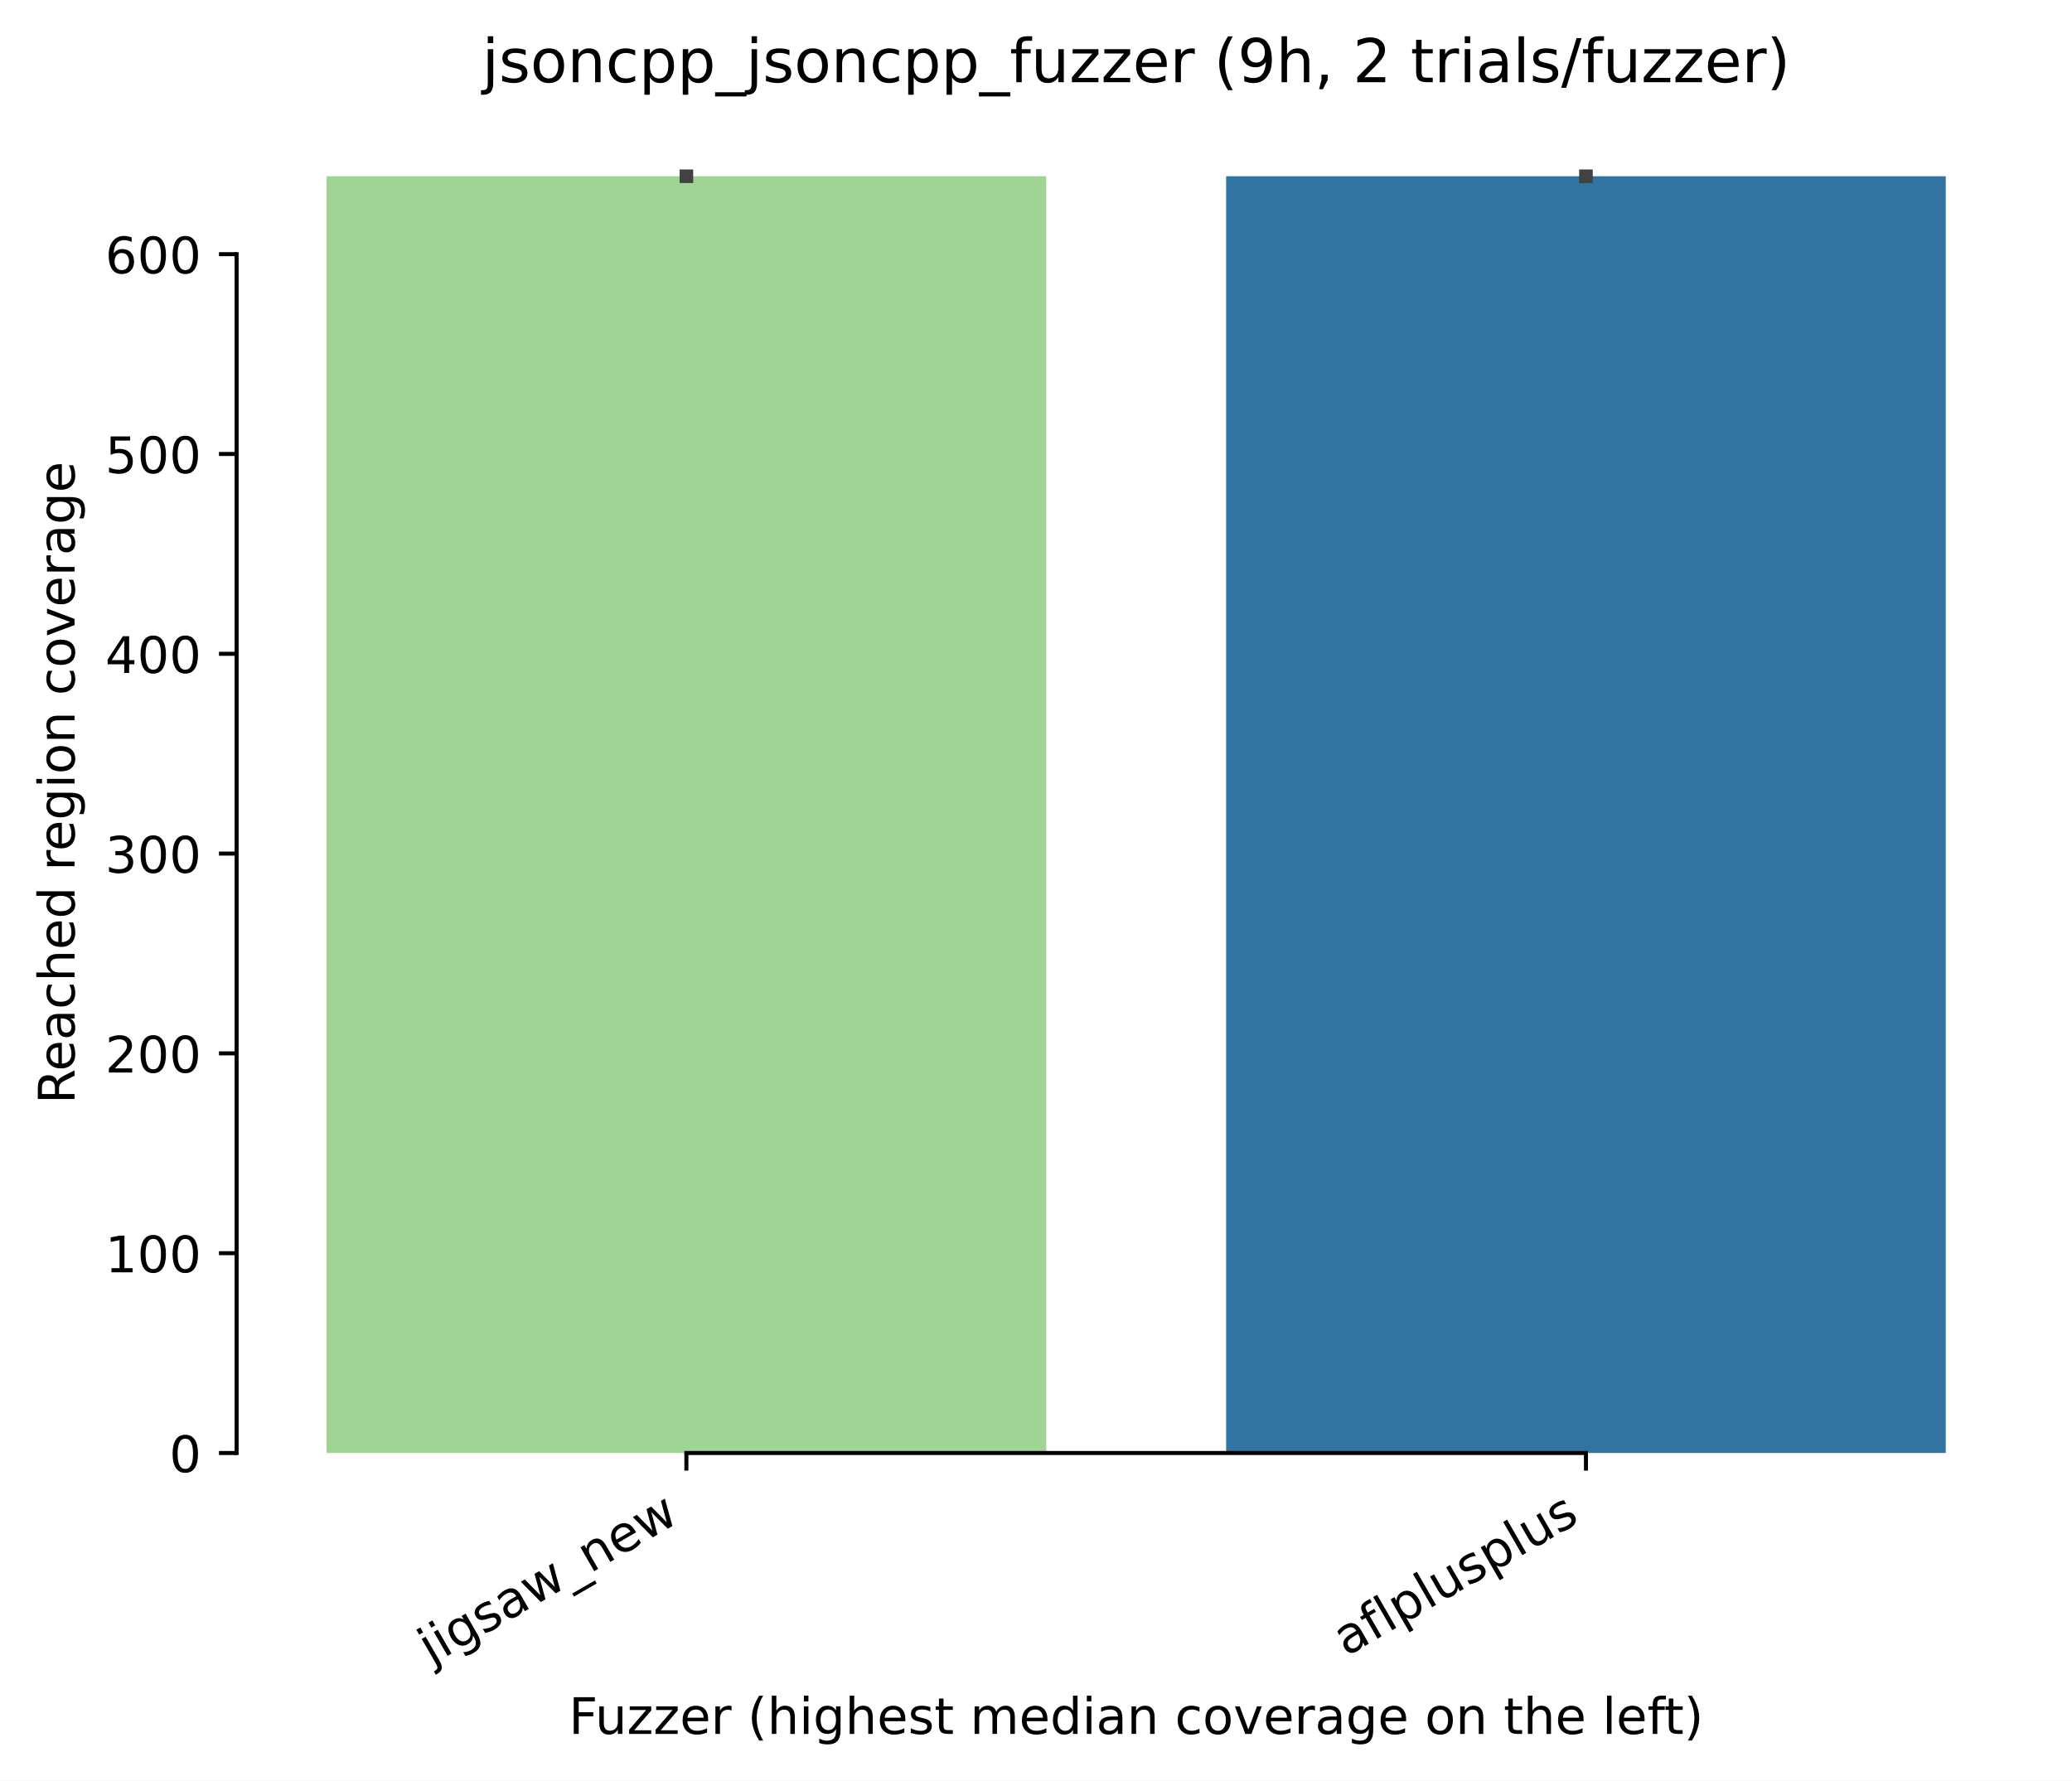
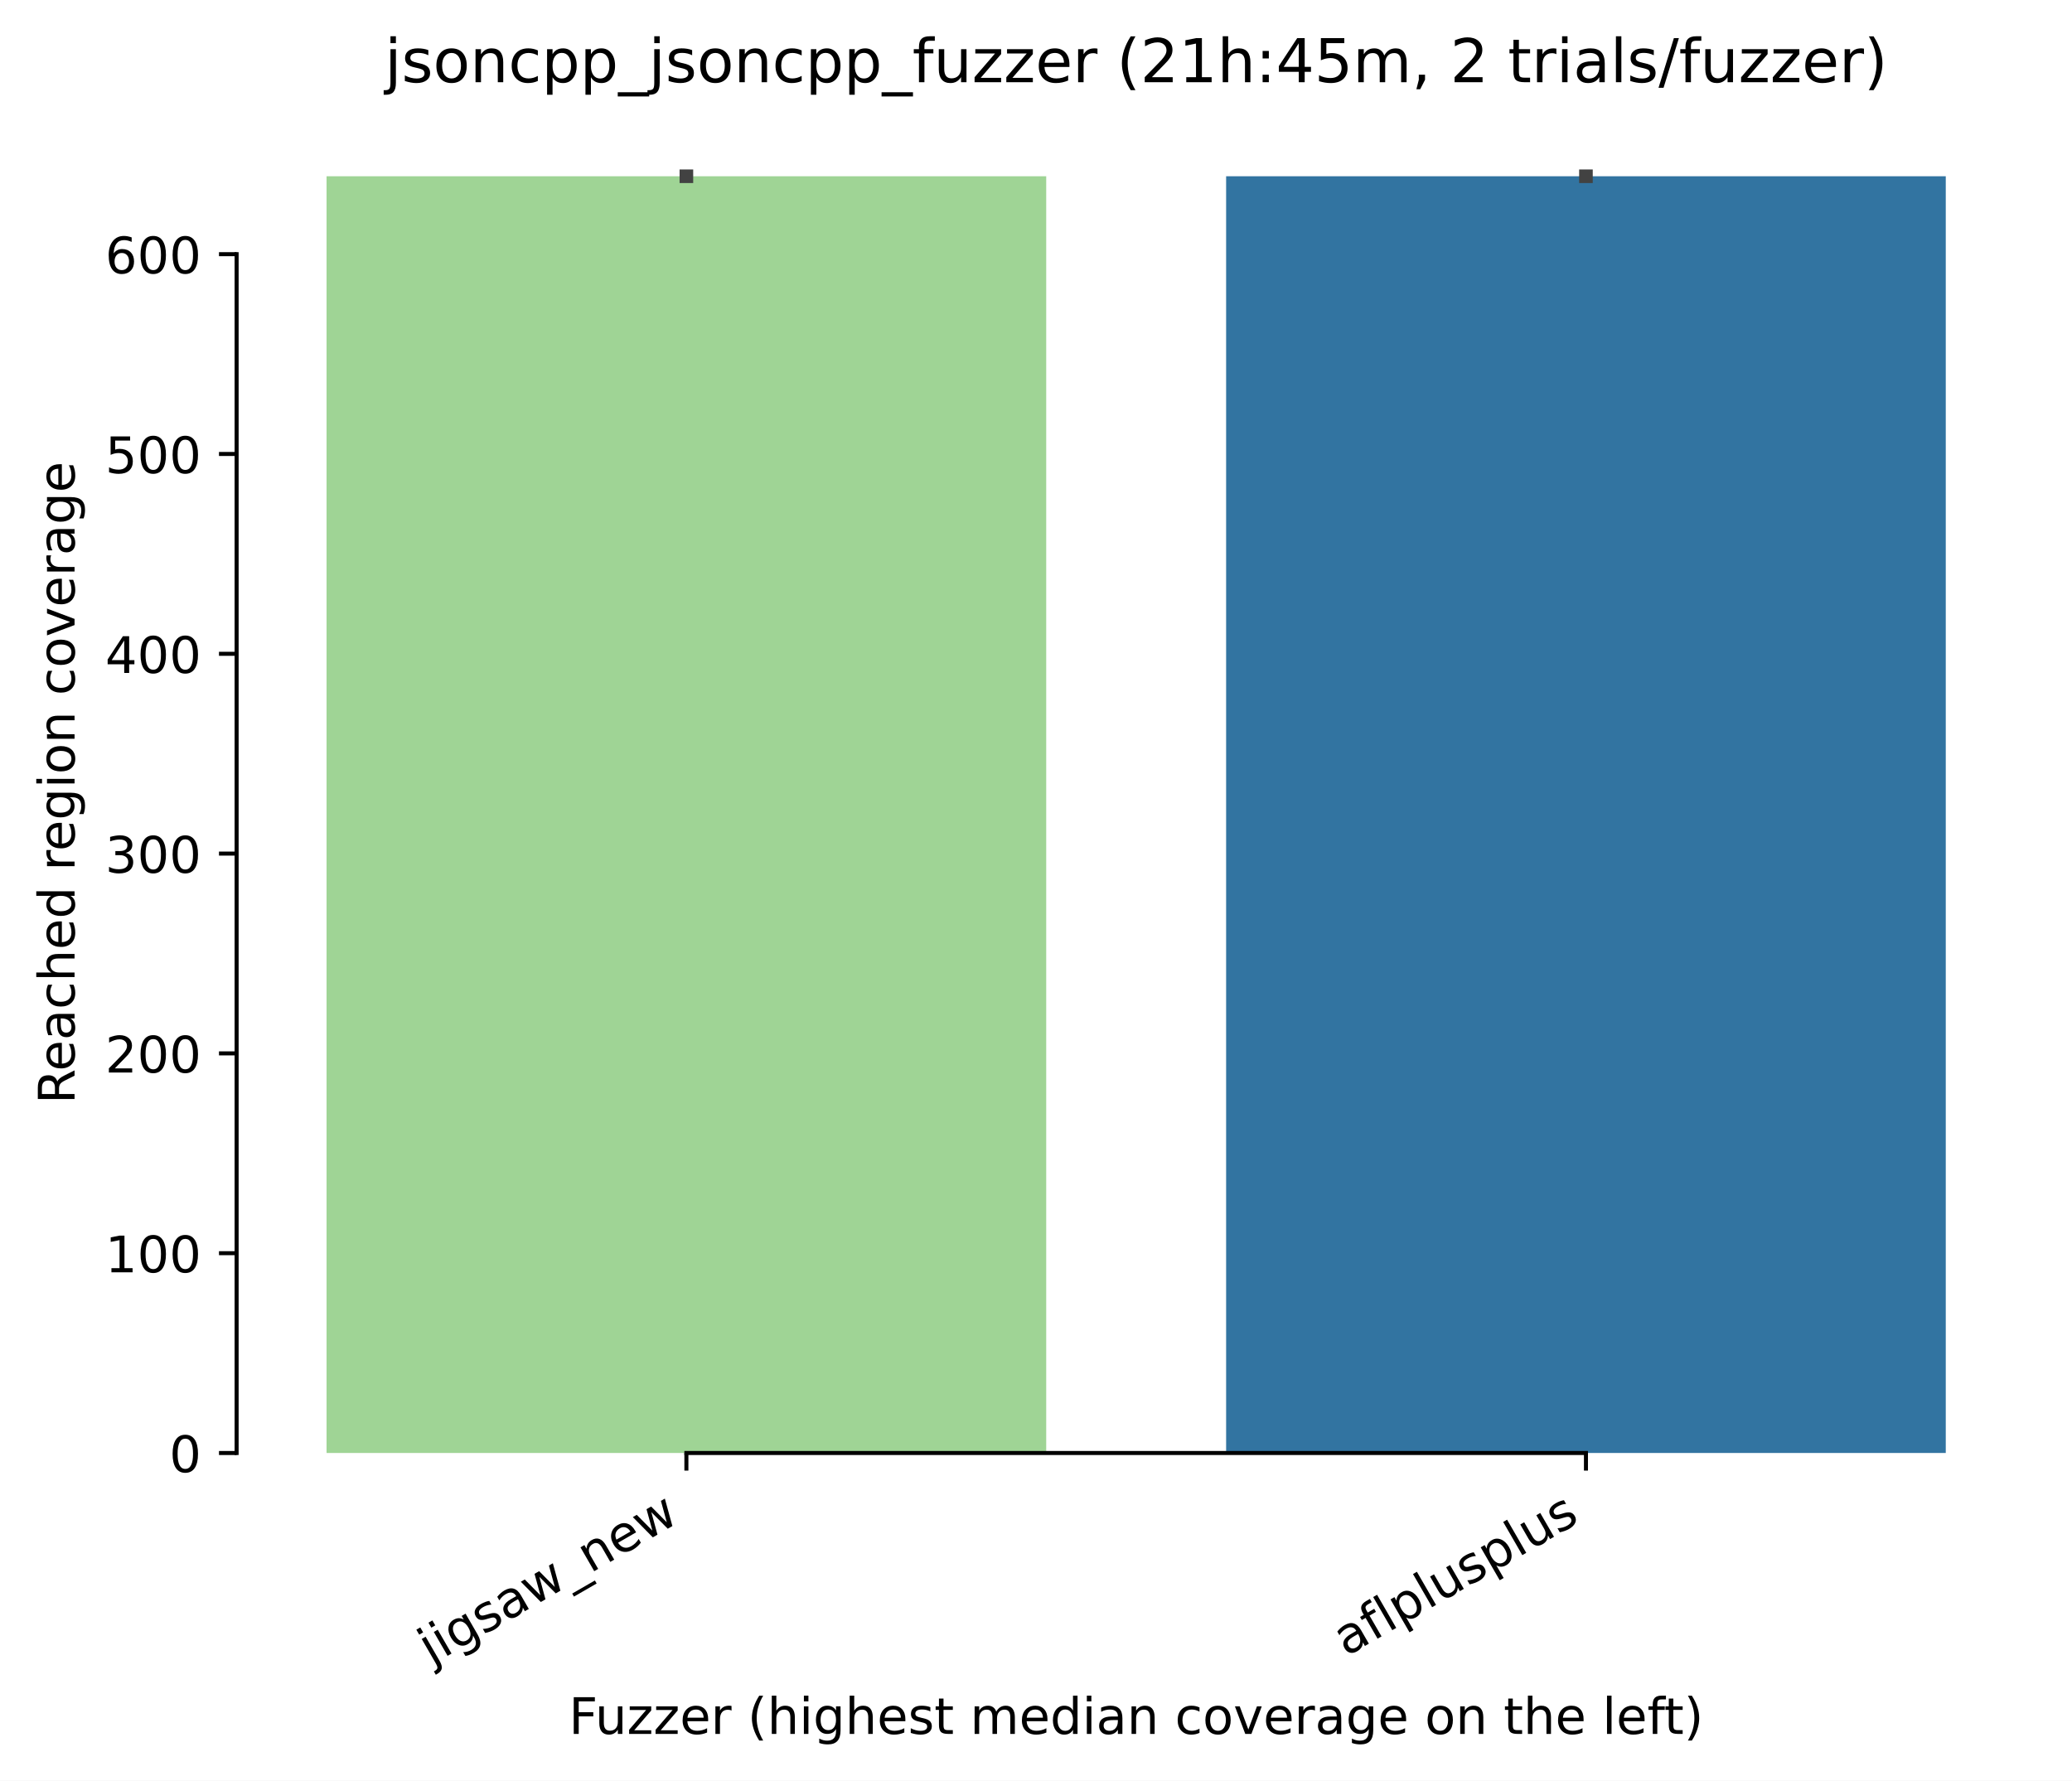
<svg xmlns="http://www.w3.org/2000/svg" xmlns:xlink="http://www.w3.org/1999/xlink" height="353.475pt" version="1.1" viewBox="0 0 411.286 353.475" width="411.286pt">
  <defs>
    <style type="text/css">*{stroke-linecap:butt;stroke-linejoin:round;}</style>
  </defs>
  <g id="figure_1">
    <g id="patch_1">
      <path d="M 0 353.475  L 411.286 353.475  L 411.286 0  L 0 0  z " style="fill:#ffffff;" />
    </g>
    <g id="axes_1">
      <g id="patch_2">
        <path d="M 46.966 288.43  L 404.086 288.43  L 404.086 22.318  L 46.966 22.318  z " style="fill:#ffffff;" />
      </g>
      <g id="patch_3">
-         <path clip-path="url(#p4eee6ac44c)" d="M 64.822 288.43  L 207.67 288.43  L 207.67 34.99  L 64.822 34.99  z " style="fill:#9fd495;" />
+         <path clip-path="url(#p781ba1f538)" d="M 64.822 288.43  L 207.67 288.43  L 207.67 34.99  L 64.822 34.99  z " style="fill:#9fd495;" />
      </g>
      <g id="patch_4">
-         <path clip-path="url(#p4eee6ac44c)" d="M 243.382 288.43  L 386.23 288.43  L 386.23 34.99  L 243.382 34.99  z " style="fill:#3274a1;" />
+         <path clip-path="url(#p781ba1f538)" d="M 243.382 288.43  L 386.23 288.43  L 386.23 34.99  L 243.382 34.99  z " style="fill:#3274a1;" />
      </g>
      <g id="matplotlib.axis_1">
        <g id="xtick_1">
          <g id="line2d_1">
            <defs>
-               <path d="M 0 0  L 0 3.5  " id="ma71c53db20" style="stroke:#000000;stroke-width:0.8;" />
+               <path d="M 0 0  L 0 3.5  " id="mac1f6dbf24" style="stroke:#000000;stroke-width:0.8;" />
            </defs>
            <g>
-               <use style="stroke:#000000;stroke-width:0.8;" x="136.246" xlink:href="#ma71c53db20" y="288.43" />
+               <use style="stroke:#000000;stroke-width:0.8;" x="136.246" xlink:href="#mac1f6dbf24" y="288.43" />
            </g>
          </g>
          <g id="text_1">
            <g transform="translate(85.62614 330.5551)rotate(-30)scale(0.1 -0.1)">
              <defs>
                <path d="M 9.422 54.688  L 18.406 54.688  L 18.406 -0.984  Q 18.406 -11.422 14.422 -16.109  Q 10.453 -20.797 1.609 -20.797  L -1.812 -20.797  L -1.812 -13.188  L 0.594 -13.188  Q 5.719 -13.188 7.562 -10.812  Q 9.422 -8.453 9.422 -0.984  z M 9.422 75.984  L 18.406 75.984  L 18.406 64.594  L 9.422 64.594  z " id="DejaVuSans-106" />
                <path d="M 9.422 54.688  L 18.406 54.688  L 18.406 0  L 9.422 0  z M 9.422 75.984  L 18.406 75.984  L 18.406 64.594  L 9.422 64.594  z " id="DejaVuSans-105" />
                <path d="M 45.406 27.984  Q 45.406 37.75 41.375 43.109  Q 37.359 48.484 30.078 48.484  Q 22.859 48.484 18.828 43.109  Q 14.797 37.75 14.797 27.984  Q 14.797 18.266 18.828 12.891  Q 22.859 7.516 30.078 7.516  Q 37.359 7.516 41.375 12.891  Q 45.406 18.266 45.406 27.984  z M 54.391 6.781  Q 54.391 -7.172 48.188 -13.984  Q 42 -20.797 29.203 -20.797  Q 24.469 -20.797 20.266 -20.094  Q 16.062 -19.391 12.109 -17.922  L 12.109 -9.188  Q 16.062 -11.328 19.922 -12.344  Q 23.781 -13.375 27.781 -13.375  Q 36.625 -13.375 41.016 -8.766  Q 45.406 -4.156 45.406 5.172  L 45.406 9.625  Q 42.625 4.781 38.281 2.391  Q 33.938 0 27.875 0  Q 17.828 0 11.672 7.656  Q 5.516 15.328 5.516 27.984  Q 5.516 40.672 11.672 48.328  Q 17.828 56 27.875 56  Q 33.938 56 38.281 53.609  Q 42.625 51.219 45.406 46.391  L 45.406 54.688  L 54.391 54.688  z " id="DejaVuSans-103" />
                <path d="M 44.281 53.078  L 44.281 44.578  Q 40.484 46.531 36.375 47.5  Q 32.281 48.484 27.875 48.484  Q 21.188 48.484 17.844 46.438  Q 14.5 44.391 14.5 40.281  Q 14.5 37.156 16.891 35.375  Q 19.281 33.594 26.516 31.984  L 29.594 31.297  Q 39.156 29.25 43.188 25.516  Q 47.219 21.781 47.219 15.094  Q 47.219 7.469 41.188 3.016  Q 35.156 -1.422 24.609 -1.422  Q 20.219 -1.422 15.453 -0.562  Q 10.688 0.297 5.422 2  L 5.422 11.281  Q 10.406 8.688 15.234 7.391  Q 20.062 6.109 24.812 6.109  Q 31.156 6.109 34.562 8.281  Q 37.984 10.453 37.984 14.406  Q 37.984 18.062 35.516 20.016  Q 33.062 21.969 24.703 23.781  L 21.578 24.516  Q 13.234 26.266 9.516 29.906  Q 5.812 33.547 5.812 39.891  Q 5.812 47.609 11.281 51.797  Q 16.75 56 26.812 56  Q 31.781 56 36.172 55.266  Q 40.578 54.547 44.281 53.078  z " id="DejaVuSans-115" />
                <path d="M 34.281 27.484  Q 23.391 27.484 19.188 25  Q 14.984 22.516 14.984 16.5  Q 14.984 11.719 18.141 8.906  Q 21.297 6.109 26.703 6.109  Q 34.188 6.109 38.703 11.406  Q 43.219 16.703 43.219 25.484  L 43.219 27.484  z M 52.203 31.203  L 52.203 0  L 43.219 0  L 43.219 8.297  Q 40.141 3.328 35.547 0.953  Q 30.953 -1.422 24.312 -1.422  Q 15.922 -1.422 10.953 3.297  Q 6 8.016 6 15.922  Q 6 25.141 12.172 29.828  Q 18.359 34.516 30.609 34.516  L 43.219 34.516  L 43.219 35.406  Q 43.219 41.609 39.141 45  Q 35.062 48.391 27.688 48.391  Q 23 48.391 18.547 47.266  Q 14.109 46.141 10.016 43.891  L 10.016 52.203  Q 14.938 54.109 19.578 55.047  Q 24.219 56 28.609 56  Q 40.484 56 46.344 49.844  Q 52.203 43.703 52.203 31.203  z " id="DejaVuSans-97" />
                <path d="M 4.203 54.688  L 13.188 54.688  L 24.422 12.016  L 35.594 54.688  L 46.188 54.688  L 57.422 12.016  L 68.609 54.688  L 77.594 54.688  L 63.281 0  L 52.688 0  L 40.922 44.828  L 29.109 0  L 18.5 0  z " id="DejaVuSans-119" />
                <path d="M 50.984 -16.609  L 50.984 -23.578  L -0.984 -23.578  L -0.984 -16.609  z " id="DejaVuSans-95" />
                <path d="M 54.891 33.016  L 54.891 0  L 45.906 0  L 45.906 32.719  Q 45.906 40.484 42.875 44.328  Q 39.844 48.188 33.797 48.188  Q 26.516 48.188 22.312 43.547  Q 18.109 38.922 18.109 30.906  L 18.109 0  L 9.078 0  L 9.078 54.688  L 18.109 54.688  L 18.109 46.188  Q 21.344 51.125 25.703 53.562  Q 30.078 56 35.797 56  Q 45.219 56 50.047 50.172  Q 54.891 44.344 54.891 33.016  z " id="DejaVuSans-110" />
                <path d="M 56.203 29.594  L 56.203 25.203  L 14.891 25.203  Q 15.484 15.922 20.484 11.062  Q 25.484 6.203 34.422 6.203  Q 39.594 6.203 44.453 7.469  Q 49.312 8.734 54.109 11.281  L 54.109 2.781  Q 49.266 0.734 44.188 -0.344  Q 39.109 -1.422 33.891 -1.422  Q 20.797 -1.422 13.156 6.188  Q 5.516 13.812 5.516 26.812  Q 5.516 40.234 12.766 48.109  Q 20.016 56 32.328 56  Q 43.359 56 49.781 48.891  Q 56.203 41.797 56.203 29.594  z M 47.219 32.234  Q 47.125 39.594 43.094 43.984  Q 39.062 48.391 32.422 48.391  Q 24.906 48.391 20.391 44.141  Q 15.875 39.891 15.188 32.172  z " id="DejaVuSans-101" />
              </defs>
              <use xlink:href="#DejaVuSans-106" />
              <use x="27.783" xlink:href="#DejaVuSans-105" />
              <use x="55.566" xlink:href="#DejaVuSans-103" />
              <use x="119.043" xlink:href="#DejaVuSans-115" />
              <use x="171.143" xlink:href="#DejaVuSans-97" />
              <use x="232.422" xlink:href="#DejaVuSans-119" />
              <use x="314.209" xlink:href="#DejaVuSans-95" />
              <use x="364.209" xlink:href="#DejaVuSans-110" />
              <use x="427.588" xlink:href="#DejaVuSans-101" />
              <use x="489.111" xlink:href="#DejaVuSans-119" />
            </g>
          </g>
        </g>
        <g id="xtick_2">
          <g id="line2d_2">
            <g>
-               <use style="stroke:#000000;stroke-width:0.8;" x="314.806" xlink:href="#ma71c53db20" y="288.43" />
+               <use style="stroke:#000000;stroke-width:0.8;" x="314.806" xlink:href="#mac1f6dbf24" y="288.43" />
            </g>
          </g>
          <g id="text_2">
            <g transform="translate(267.1966 328.8973)rotate(-30)scale(0.1 -0.1)">
              <defs>
                <path d="M 37.109 75.984  L 37.109 68.5  L 28.516 68.5  Q 23.688 68.5 21.797 66.547  Q 19.922 64.594 19.922 59.516  L 19.922 54.688  L 34.719 54.688  L 34.719 47.703  L 19.922 47.703  L 19.922 0  L 10.891 0  L 10.891 47.703  L 2.297 47.703  L 2.297 54.688  L 10.891 54.688  L 10.891 58.5  Q 10.891 67.625 15.141 71.797  Q 19.391 75.984 28.609 75.984  z " id="DejaVuSans-102" />
                <path d="M 9.422 75.984  L 18.406 75.984  L 18.406 0  L 9.422 0  z " id="DejaVuSans-108" />
                <path d="M 18.109 8.203  L 18.109 -20.797  L 9.078 -20.797  L 9.078 54.688  L 18.109 54.688  L 18.109 46.391  Q 20.953 51.266 25.266 53.625  Q 29.594 56 35.594 56  Q 45.562 56 51.781 48.094  Q 58.016 40.188 58.016 27.297  Q 58.016 14.406 51.781 6.484  Q 45.562 -1.422 35.594 -1.422  Q 29.594 -1.422 25.266 0.953  Q 20.953 3.328 18.109 8.203  z M 48.688 27.297  Q 48.688 37.203 44.609 42.844  Q 40.531 48.484 33.406 48.484  Q 26.266 48.484 22.188 42.844  Q 18.109 37.203 18.109 27.297  Q 18.109 17.391 22.188 11.75  Q 26.266 6.109 33.406 6.109  Q 40.531 6.109 44.609 11.75  Q 48.688 17.391 48.688 27.297  z " id="DejaVuSans-112" />
                <path d="M 8.5 21.578  L 8.5 54.688  L 17.484 54.688  L 17.484 21.922  Q 17.484 14.156 20.5 10.266  Q 23.531 6.391 29.594 6.391  Q 36.859 6.391 41.078 11.031  Q 45.312 15.672 45.312 23.688  L 45.312 54.688  L 54.297 54.688  L 54.297 0  L 45.312 0  L 45.312 8.406  Q 42.047 3.422 37.719 1  Q 33.406 -1.422 27.688 -1.422  Q 18.266 -1.422 13.375 4.438  Q 8.5 10.297 8.5 21.578  z M 31.109 56  z " id="DejaVuSans-117" />
              </defs>
              <use xlink:href="#DejaVuSans-97" />
              <use x="61.279" xlink:href="#DejaVuSans-102" />
              <use x="96.484" xlink:href="#DejaVuSans-108" />
              <use x="124.268" xlink:href="#DejaVuSans-112" />
              <use x="187.744" xlink:href="#DejaVuSans-108" />
              <use x="215.527" xlink:href="#DejaVuSans-117" />
              <use x="278.906" xlink:href="#DejaVuSans-115" />
              <use x="331.006" xlink:href="#DejaVuSans-112" />
              <use x="394.482" xlink:href="#DejaVuSans-108" />
              <use x="422.266" xlink:href="#DejaVuSans-117" />
              <use x="485.645" xlink:href="#DejaVuSans-115" />
            </g>
          </g>
        </g>
        <g id="text_3">
          <g transform="translate(112.9077 344.1955)scale(0.1 -0.1)">
            <defs>
              <path d="M 9.812 72.906  L 51.703 72.906  L 51.703 64.594  L 19.672 64.594  L 19.672 43.109  L 48.578 43.109  L 48.578 34.812  L 19.672 34.812  L 19.672 0  L 9.812 0  z " id="DejaVuSans-70" />
              <path d="M 5.516 54.688  L 48.188 54.688  L 48.188 46.484  L 14.406 7.172  L 48.188 7.172  L 48.188 0  L 4.297 0  L 4.297 8.203  L 38.094 47.516  L 5.516 47.516  z " id="DejaVuSans-122" />
              <path d="M 41.109 46.297  Q 39.594 47.172 37.812 47.578  Q 36.031 48 33.891 48  Q 26.266 48 22.188 43.047  Q 18.109 38.094 18.109 28.812  L 18.109 0  L 9.078 0  L 9.078 54.688  L 18.109 54.688  L 18.109 46.188  Q 20.953 51.172 25.484 53.578  Q 30.031 56 36.531 56  Q 37.453 56 38.578 55.875  Q 39.703 55.766 41.062 55.516  z " id="DejaVuSans-114" />
              <path id="DejaVuSans-32" />
              <path d="M 31 75.875  Q 24.469 64.656 21.281 53.656  Q 18.109 42.672 18.109 31.391  Q 18.109 20.125 21.312 9.062  Q 24.516 -2 31 -13.188  L 23.188 -13.188  Q 15.875 -1.703 12.234 9.375  Q 8.594 20.453 8.594 31.391  Q 8.594 42.281 12.203 53.312  Q 15.828 64.359 23.188 75.875  z " id="DejaVuSans-40" />
              <path d="M 54.891 33.016  L 54.891 0  L 45.906 0  L 45.906 32.719  Q 45.906 40.484 42.875 44.328  Q 39.844 48.188 33.797 48.188  Q 26.516 48.188 22.312 43.547  Q 18.109 38.922 18.109 30.906  L 18.109 0  L 9.078 0  L 9.078 75.984  L 18.109 75.984  L 18.109 46.188  Q 21.344 51.125 25.703 53.562  Q 30.078 56 35.797 56  Q 45.219 56 50.047 50.172  Q 54.891 44.344 54.891 33.016  z " id="DejaVuSans-104" />
              <path d="M 18.312 70.219  L 18.312 54.688  L 36.812 54.688  L 36.812 47.703  L 18.312 47.703  L 18.312 18.016  Q 18.312 11.328 20.141 9.422  Q 21.969 7.516 27.594 7.516  L 36.812 7.516  L 36.812 0  L 27.594 0  Q 17.188 0 13.234 3.875  Q 9.281 7.766 9.281 18.016  L 9.281 47.703  L 2.688 47.703  L 2.688 54.688  L 9.281 54.688  L 9.281 70.219  z " id="DejaVuSans-116" />
              <path d="M 52 44.188  Q 55.375 50.25 60.062 53.125  Q 64.75 56 71.094 56  Q 79.641 56 84.281 50.016  Q 88.922 44.047 88.922 33.016  L 88.922 0  L 79.891 0  L 79.891 32.719  Q 79.891 40.578 77.094 44.375  Q 74.312 48.188 68.609 48.188  Q 61.625 48.188 57.562 43.547  Q 53.516 38.922 53.516 30.906  L 53.516 0  L 44.484 0  L 44.484 32.719  Q 44.484 40.625 41.703 44.406  Q 38.922 48.188 33.109 48.188  Q 26.219 48.188 22.156 43.531  Q 18.109 38.875 18.109 30.906  L 18.109 0  L 9.078 0  L 9.078 54.688  L 18.109 54.688  L 18.109 46.188  Q 21.188 51.219 25.484 53.609  Q 29.781 56 35.688 56  Q 41.656 56 45.828 52.969  Q 50 49.953 52 44.188  z " id="DejaVuSans-109" />
              <path d="M 45.406 46.391  L 45.406 75.984  L 54.391 75.984  L 54.391 0  L 45.406 0  L 45.406 8.203  Q 42.578 3.328 38.25 0.953  Q 33.938 -1.422 27.875 -1.422  Q 17.969 -1.422 11.734 6.484  Q 5.516 14.406 5.516 27.297  Q 5.516 40.188 11.734 48.094  Q 17.969 56 27.875 56  Q 33.938 56 38.25 53.625  Q 42.578 51.266 45.406 46.391  z M 14.797 27.297  Q 14.797 17.391 18.875 11.75  Q 22.953 6.109 30.078 6.109  Q 37.203 6.109 41.297 11.75  Q 45.406 17.391 45.406 27.297  Q 45.406 37.203 41.297 42.844  Q 37.203 48.484 30.078 48.484  Q 22.953 48.484 18.875 42.844  Q 14.797 37.203 14.797 27.297  z " id="DejaVuSans-100" />
              <path d="M 48.781 52.594  L 48.781 44.188  Q 44.969 46.297 41.141 47.344  Q 37.312 48.391 33.406 48.391  Q 24.656 48.391 19.812 42.844  Q 14.984 37.312 14.984 27.297  Q 14.984 17.281 19.812 11.734  Q 24.656 6.203 33.406 6.203  Q 37.312 6.203 41.141 7.25  Q 44.969 8.297 48.781 10.406  L 48.781 2.094  Q 45.016 0.344 40.984 -0.531  Q 36.969 -1.422 32.422 -1.422  Q 20.062 -1.422 12.781 6.344  Q 5.516 14.109 5.516 27.297  Q 5.516 40.672 12.859 48.328  Q 20.219 56 33.016 56  Q 37.156 56 41.109 55.141  Q 45.062 54.297 48.781 52.594  z " id="DejaVuSans-99" />
              <path d="M 30.609 48.391  Q 23.391 48.391 19.188 42.75  Q 14.984 37.109 14.984 27.297  Q 14.984 17.484 19.156 11.844  Q 23.344 6.203 30.609 6.203  Q 37.797 6.203 41.984 11.859  Q 46.188 17.531 46.188 27.297  Q 46.188 37.016 41.984 42.703  Q 37.797 48.391 30.609 48.391  z M 30.609 56  Q 42.328 56 49.016 48.375  Q 55.719 40.766 55.719 27.297  Q 55.719 13.875 49.016 6.219  Q 42.328 -1.422 30.609 -1.422  Q 18.844 -1.422 12.172 6.219  Q 5.516 13.875 5.516 27.297  Q 5.516 40.766 12.172 48.375  Q 18.844 56 30.609 56  z " id="DejaVuSans-111" />
              <path d="M 2.984 54.688  L 12.5 54.688  L 29.594 8.797  L 46.688 54.688  L 56.203 54.688  L 35.688 0  L 23.484 0  z " id="DejaVuSans-118" />
              <path d="M 8.016 75.875  L 15.828 75.875  Q 23.141 64.359 26.781 53.312  Q 30.422 42.281 30.422 31.391  Q 30.422 20.453 26.781 9.375  Q 23.141 -1.703 15.828 -13.188  L 8.016 -13.188  Q 14.5 -2 17.703 9.062  Q 20.906 20.125 20.906 31.391  Q 20.906 42.672 17.703 53.656  Q 14.5 64.656 8.016 75.875  z " id="DejaVuSans-41" />
            </defs>
            <use xlink:href="#DejaVuSans-70" />
            <use x="52.02" xlink:href="#DejaVuSans-117" />
            <use x="115.398" xlink:href="#DejaVuSans-122" />
            <use x="167.889" xlink:href="#DejaVuSans-122" />
            <use x="220.379" xlink:href="#DejaVuSans-101" />
            <use x="281.902" xlink:href="#DejaVuSans-114" />
            <use x="323.016" xlink:href="#DejaVuSans-32" />
            <use x="354.803" xlink:href="#DejaVuSans-40" />
            <use x="393.816" xlink:href="#DejaVuSans-104" />
            <use x="457.195" xlink:href="#DejaVuSans-105" />
            <use x="484.979" xlink:href="#DejaVuSans-103" />
            <use x="548.455" xlink:href="#DejaVuSans-104" />
            <use x="611.834" xlink:href="#DejaVuSans-101" />
            <use x="673.357" xlink:href="#DejaVuSans-115" />
            <use x="725.457" xlink:href="#DejaVuSans-116" />
            <use x="764.666" xlink:href="#DejaVuSans-32" />
            <use x="796.453" xlink:href="#DejaVuSans-109" />
            <use x="893.865" xlink:href="#DejaVuSans-101" />
            <use x="955.389" xlink:href="#DejaVuSans-100" />
            <use x="1018.865" xlink:href="#DejaVuSans-105" />
            <use x="1046.648" xlink:href="#DejaVuSans-97" />
            <use x="1107.928" xlink:href="#DejaVuSans-110" />
            <use x="1171.307" xlink:href="#DejaVuSans-32" />
            <use x="1203.094" xlink:href="#DejaVuSans-99" />
            <use x="1258.074" xlink:href="#DejaVuSans-111" />
            <use x="1319.256" xlink:href="#DejaVuSans-118" />
            <use x="1378.436" xlink:href="#DejaVuSans-101" />
            <use x="1439.959" xlink:href="#DejaVuSans-114" />
            <use x="1481.072" xlink:href="#DejaVuSans-97" />
            <use x="1542.352" xlink:href="#DejaVuSans-103" />
            <use x="1605.828" xlink:href="#DejaVuSans-101" />
            <use x="1667.352" xlink:href="#DejaVuSans-32" />
            <use x="1699.139" xlink:href="#DejaVuSans-111" />
            <use x="1760.32" xlink:href="#DejaVuSans-110" />
            <use x="1823.699" xlink:href="#DejaVuSans-32" />
            <use x="1855.486" xlink:href="#DejaVuSans-116" />
            <use x="1894.695" xlink:href="#DejaVuSans-104" />
            <use x="1958.074" xlink:href="#DejaVuSans-101" />
            <use x="2019.598" xlink:href="#DejaVuSans-32" />
            <use x="2051.385" xlink:href="#DejaVuSans-108" />
            <use x="2079.168" xlink:href="#DejaVuSans-101" />
            <use x="2140.691" xlink:href="#DejaVuSans-102" />
            <use x="2174.146" xlink:href="#DejaVuSans-116" />
            <use x="2213.355" xlink:href="#DejaVuSans-41" />
          </g>
        </g>
      </g>
      <g id="matplotlib.axis_2">
        <g id="ytick_1">
          <g id="line2d_3">
            <defs>
-               <path d="M 0 0  L -3.5 0  " id="mce0040fdc5" style="stroke:#000000;stroke-width:0.8;" />
+               <path d="M 0 0  L -3.5 0  " id="m03948f2e68" style="stroke:#000000;stroke-width:0.8;" />
            </defs>
            <g>
-               <use style="stroke:#000000;stroke-width:0.8;" x="46.966" xlink:href="#mce0040fdc5" y="288.43" />
+               <use style="stroke:#000000;stroke-width:0.8;" x="46.966" xlink:href="#m03948f2e68" y="288.43" />
            </g>
          </g>
          <g id="text_4">
            <g transform="translate(33.60312 292.2293)scale(0.1 -0.1)">
              <defs>
                <path d="M 31.781 66.406  Q 24.172 66.406 20.328 58.906  Q 16.5 51.422 16.5 36.375  Q 16.5 21.391 20.328 13.891  Q 24.172 6.391 31.781 6.391  Q 39.453 6.391 43.281 13.891  Q 47.125 21.391 47.125 36.375  Q 47.125 51.422 43.281 58.906  Q 39.453 66.406 31.781 66.406  z M 31.781 74.219  Q 44.047 74.219 50.516 64.516  Q 56.984 54.828 56.984 36.375  Q 56.984 17.969 50.516 8.266  Q 44.047 -1.422 31.781 -1.422  Q 19.531 -1.422 13.062 8.266  Q 6.594 17.969 6.594 36.375  Q 6.594 54.828 13.062 64.516  Q 19.531 74.219 31.781 74.219  z " id="DejaVuSans-48" />
              </defs>
              <use xlink:href="#DejaVuSans-48" />
            </g>
          </g>
        </g>
        <g id="ytick_2">
          <g id="line2d_4">
            <g>
-               <use style="stroke:#000000;stroke-width:0.8;" x="46.966" xlink:href="#mce0040fdc5" y="248.768" />
+               <use style="stroke:#000000;stroke-width:0.8;" x="46.966" xlink:href="#m03948f2e68" y="248.768" />
            </g>
          </g>
          <g id="text_5">
            <g transform="translate(20.87813 252.5674)scale(0.1 -0.1)">
              <defs>
                <path d="M 12.406 8.297  L 28.516 8.297  L 28.516 63.922  L 10.984 60.406  L 10.984 69.391  L 28.422 72.906  L 38.281 72.906  L 38.281 8.297  L 54.391 8.297  L 54.391 0  L 12.406 0  z " id="DejaVuSans-49" />
              </defs>
              <use xlink:href="#DejaVuSans-49" />
              <use x="63.623" xlink:href="#DejaVuSans-48" />
              <use x="127.246" xlink:href="#DejaVuSans-48" />
            </g>
          </g>
        </g>
        <g id="ytick_3">
          <g id="line2d_5">
            <g>
-               <use style="stroke:#000000;stroke-width:0.8;" x="46.966" xlink:href="#mce0040fdc5" y="209.106" />
+               <use style="stroke:#000000;stroke-width:0.8;" x="46.966" xlink:href="#m03948f2e68" y="209.106" />
            </g>
          </g>
          <g id="text_6">
            <g transform="translate(20.87813 212.9054)scale(0.1 -0.1)">
              <defs>
                <path d="M 19.188 8.297  L 53.609 8.297  L 53.609 0  L 7.328 0  L 7.328 8.297  Q 12.938 14.109 22.625 23.891  Q 32.328 33.688 34.812 36.531  Q 39.547 41.844 41.422 45.531  Q 43.312 49.219 43.312 52.781  Q 43.312 58.594 39.234 62.25  Q 35.156 65.922 28.609 65.922  Q 23.969 65.922 18.812 64.312  Q 13.672 62.703 7.812 59.422  L 7.812 69.391  Q 13.766 71.781 18.938 73  Q 24.125 74.219 28.422 74.219  Q 39.75 74.219 46.484 68.547  Q 53.219 62.891 53.219 53.422  Q 53.219 48.922 51.531 44.891  Q 49.859 40.875 45.406 35.406  Q 44.188 33.984 37.641 27.219  Q 31.109 20.453 19.188 8.297  z " id="DejaVuSans-50" />
              </defs>
              <use xlink:href="#DejaVuSans-50" />
              <use x="63.623" xlink:href="#DejaVuSans-48" />
              <use x="127.246" xlink:href="#DejaVuSans-48" />
            </g>
          </g>
        </g>
        <g id="ytick_4">
          <g id="line2d_6">
            <g>
-               <use style="stroke:#000000;stroke-width:0.8;" x="46.966" xlink:href="#mce0040fdc5" y="169.444" />
+               <use style="stroke:#000000;stroke-width:0.8;" x="46.966" xlink:href="#m03948f2e68" y="169.444" />
            </g>
          </g>
          <g id="text_7">
            <g transform="translate(20.87813 173.2434)scale(0.1 -0.1)">
              <defs>
                <path d="M 40.578 39.312  Q 47.656 37.797 51.625 33  Q 55.609 28.219 55.609 21.188  Q 55.609 10.406 48.188 4.484  Q 40.766 -1.422 27.094 -1.422  Q 22.516 -1.422 17.656 -0.516  Q 12.797 0.391 7.625 2.203  L 7.625 11.719  Q 11.719 9.328 16.594 8.109  Q 21.484 6.891 26.812 6.891  Q 36.078 6.891 40.938 10.547  Q 45.797 14.203 45.797 21.188  Q 45.797 27.641 41.281 31.266  Q 36.766 34.906 28.719 34.906  L 20.219 34.906  L 20.219 43.016  L 29.109 43.016  Q 36.375 43.016 40.234 45.922  Q 44.094 48.828 44.094 54.297  Q 44.094 59.906 40.109 62.906  Q 36.141 65.922 28.719 65.922  Q 24.656 65.922 20.016 65.031  Q 15.375 64.156 9.812 62.312  L 9.812 71.094  Q 15.438 72.656 20.344 73.438  Q 25.25 74.219 29.594 74.219  Q 40.828 74.219 47.359 69.109  Q 53.906 64.016 53.906 55.328  Q 53.906 49.266 50.438 45.094  Q 46.969 40.922 40.578 39.312  z " id="DejaVuSans-51" />
              </defs>
              <use xlink:href="#DejaVuSans-51" />
              <use x="63.623" xlink:href="#DejaVuSans-48" />
              <use x="127.246" xlink:href="#DejaVuSans-48" />
            </g>
          </g>
        </g>
        <g id="ytick_5">
          <g id="line2d_7">
            <g>
-               <use style="stroke:#000000;stroke-width:0.8;" x="46.966" xlink:href="#mce0040fdc5" y="129.782" />
+               <use style="stroke:#000000;stroke-width:0.8;" x="46.966" xlink:href="#m03948f2e68" y="129.782" />
            </g>
          </g>
          <g id="text_8">
            <g transform="translate(20.87813 133.5815)scale(0.1 -0.1)">
              <defs>
                <path d="M 37.797 64.312  L 12.891 25.391  L 37.797 25.391  z M 35.203 72.906  L 47.609 72.906  L 47.609 25.391  L 58.016 25.391  L 58.016 17.188  L 47.609 17.188  L 47.609 0  L 37.797 0  L 37.797 17.188  L 4.891 17.188  L 4.891 26.703  z " id="DejaVuSans-52" />
              </defs>
              <use xlink:href="#DejaVuSans-52" />
              <use x="63.623" xlink:href="#DejaVuSans-48" />
              <use x="127.246" xlink:href="#DejaVuSans-48" />
            </g>
          </g>
        </g>
        <g id="ytick_6">
          <g id="line2d_8">
            <g>
-               <use style="stroke:#000000;stroke-width:0.8;" x="46.966" xlink:href="#mce0040fdc5" y="90.12" />
+               <use style="stroke:#000000;stroke-width:0.8;" x="46.966" xlink:href="#m03948f2e68" y="90.12" />
            </g>
          </g>
          <g id="text_9">
            <g transform="translate(20.87813 93.91948)scale(0.1 -0.1)">
              <defs>
                <path d="M 10.797 72.906  L 49.516 72.906  L 49.516 64.594  L 19.828 64.594  L 19.828 46.734  Q 21.969 47.469 24.109 47.828  Q 26.266 48.188 28.422 48.188  Q 40.625 48.188 47.75 41.5  Q 54.891 34.812 54.891 23.391  Q 54.891 11.625 47.562 5.094  Q 40.234 -1.422 26.906 -1.422  Q 22.312 -1.422 17.547 -0.641  Q 12.797 0.141 7.719 1.703  L 7.719 11.625  Q 12.109 9.234 16.797 8.062  Q 21.484 6.891 26.703 6.891  Q 35.156 6.891 40.078 11.328  Q 45.016 15.766 45.016 23.391  Q 45.016 31 40.078 35.438  Q 35.156 39.891 26.703 39.891  Q 22.75 39.891 18.812 39.016  Q 14.891 38.141 10.797 36.281  z " id="DejaVuSans-53" />
              </defs>
              <use xlink:href="#DejaVuSans-53" />
              <use x="63.623" xlink:href="#DejaVuSans-48" />
              <use x="127.246" xlink:href="#DejaVuSans-48" />
            </g>
          </g>
        </g>
        <g id="ytick_7">
          <g id="line2d_9">
            <g>
-               <use style="stroke:#000000;stroke-width:0.8;" x="46.966" xlink:href="#mce0040fdc5" y="50.458" />
+               <use style="stroke:#000000;stroke-width:0.8;" x="46.966" xlink:href="#m03948f2e68" y="50.458" />
            </g>
          </g>
          <g id="text_10">
            <g transform="translate(20.87813 54.25751)scale(0.1 -0.1)">
              <defs>
                <path d="M 33.016 40.375  Q 26.375 40.375 22.484 35.828  Q 18.609 31.297 18.609 23.391  Q 18.609 15.531 22.484 10.953  Q 26.375 6.391 33.016 6.391  Q 39.656 6.391 43.531 10.953  Q 47.406 15.531 47.406 23.391  Q 47.406 31.297 43.531 35.828  Q 39.656 40.375 33.016 40.375  z M 52.594 71.297  L 52.594 62.312  Q 48.875 64.062 45.094 64.984  Q 41.312 65.922 37.594 65.922  Q 27.828 65.922 22.672 59.328  Q 17.531 52.734 16.797 39.406  Q 19.672 43.656 24.016 45.922  Q 28.375 48.188 33.594 48.188  Q 44.578 48.188 50.953 41.516  Q 57.328 34.859 57.328 23.391  Q 57.328 12.156 50.688 5.359  Q 44.047 -1.422 33.016 -1.422  Q 20.359 -1.422 13.672 8.266  Q 6.984 17.969 6.984 36.375  Q 6.984 53.656 15.188 63.938  Q 23.391 74.219 37.203 74.219  Q 40.922 74.219 44.703 73.484  Q 48.484 72.75 52.594 71.297  z " id="DejaVuSans-54" />
              </defs>
              <use xlink:href="#DejaVuSans-54" />
              <use x="63.623" xlink:href="#DejaVuSans-48" />
              <use x="127.246" xlink:href="#DejaVuSans-48" />
            </g>
          </g>
        </g>
        <g id="text_11">
          <g transform="translate(14.79844 219.1366)rotate(-90)scale(0.1 -0.1)">
            <defs>
              <path d="M 44.391 34.188  Q 47.562 33.109 50.562 29.594  Q 53.562 26.078 56.594 19.922  L 66.609 0  L 56 0  L 46.688 18.703  Q 43.062 26.031 39.672 28.422  Q 36.281 30.812 30.422 30.812  L 19.672 30.812  L 19.672 0  L 9.812 0  L 9.812 72.906  L 32.078 72.906  Q 44.578 72.906 50.734 67.672  Q 56.891 62.453 56.891 51.906  Q 56.891 45.016 53.688 40.469  Q 50.484 35.938 44.391 34.188  z M 19.672 64.797  L 19.672 38.922  L 32.078 38.922  Q 39.203 38.922 42.844 42.219  Q 46.484 45.516 46.484 51.906  Q 46.484 58.297 42.844 61.547  Q 39.203 64.797 32.078 64.797  z " id="DejaVuSans-82" />
            </defs>
            <use xlink:href="#DejaVuSans-82" />
            <use x="64.982" xlink:href="#DejaVuSans-101" />
            <use x="126.506" xlink:href="#DejaVuSans-97" />
            <use x="187.785" xlink:href="#DejaVuSans-99" />
            <use x="242.766" xlink:href="#DejaVuSans-104" />
            <use x="306.145" xlink:href="#DejaVuSans-101" />
            <use x="367.668" xlink:href="#DejaVuSans-100" />
            <use x="431.145" xlink:href="#DejaVuSans-32" />
            <use x="462.932" xlink:href="#DejaVuSans-114" />
            <use x="501.795" xlink:href="#DejaVuSans-101" />
            <use x="563.318" xlink:href="#DejaVuSans-103" />
            <use x="626.795" xlink:href="#DejaVuSans-105" />
            <use x="654.578" xlink:href="#DejaVuSans-111" />
            <use x="715.76" xlink:href="#DejaVuSans-110" />
            <use x="779.139" xlink:href="#DejaVuSans-32" />
            <use x="810.926" xlink:href="#DejaVuSans-99" />
            <use x="865.906" xlink:href="#DejaVuSans-111" />
            <use x="927.088" xlink:href="#DejaVuSans-118" />
            <use x="986.268" xlink:href="#DejaVuSans-101" />
            <use x="1047.791" xlink:href="#DejaVuSans-114" />
            <use x="1088.904" xlink:href="#DejaVuSans-97" />
            <use x="1150.184" xlink:href="#DejaVuSans-103" />
            <use x="1213.66" xlink:href="#DejaVuSans-101" />
          </g>
        </g>
      </g>
      <g id="line2d_10">
-         <path clip-path="url(#p4eee6ac44c)" d="M 136.246 34.99  L 136.246 34.99  " style="fill:none;stroke:#424242;stroke-linecap:square;stroke-width:2.7;" />
+         <path clip-path="url(#p781ba1f538)" d="M 136.246 34.99  L 136.246 34.99  " style="fill:none;stroke:#424242;stroke-linecap:square;stroke-width:2.7;" />
      </g>
      <g id="line2d_11">
-         <path clip-path="url(#p4eee6ac44c)" d="M 314.806 34.99  L 314.806 34.99  " style="fill:none;stroke:#424242;stroke-linecap:square;stroke-width:2.7;" />
+         <path clip-path="url(#p781ba1f538)" d="M 314.806 34.99  L 314.806 34.99  " style="fill:none;stroke:#424242;stroke-linecap:square;stroke-width:2.7;" />
      </g>
      <g id="patch_5">
        <path d="M 46.966 288.43  L 46.966 50.458  " style="fill:none;stroke:#000000;stroke-linecap:square;stroke-linejoin:miter;stroke-width:0.8;" />
      </g>
      <g id="patch_6">
        <path d="M 136.246 288.43  L 314.806 288.43  " style="fill:none;stroke:#000000;stroke-linecap:square;stroke-linejoin:miter;stroke-width:0.8;" />
      </g>
      <g id="text_12">
-         <g transform="translate(95.69312 16.31812)scale(0.12 -0.12)">
+         <g transform="translate(76.375 16.31812)scale(0.12 -0.12)">
          <defs>
-             <path d="M 10.984 1.516  L 10.984 10.5  Q 14.703 8.734 18.5 7.812  Q 22.312 6.891 25.984 6.891  Q 35.75 6.891 40.891 13.453  Q 46.047 20.016 46.781 33.406  Q 43.953 29.203 39.594 26.953  Q 35.25 24.703 29.984 24.703  Q 19.047 24.703 12.672 31.312  Q 6.297 37.938 6.297 49.422  Q 6.297 60.641 12.938 67.422  Q 19.578 74.219 30.609 74.219  Q 43.266 74.219 49.922 64.516  Q 56.594 54.828 56.594 36.375  Q 56.594 19.141 48.406 8.859  Q 40.234 -1.422 26.422 -1.422  Q 22.703 -1.422 18.891 -0.688  Q 15.094 0.047 10.984 1.516  z M 30.609 32.422  Q 37.25 32.422 41.125 36.953  Q 45.016 41.5 45.016 49.422  Q 45.016 57.281 41.125 61.844  Q 37.25 66.406 30.609 66.406  Q 23.969 66.406 20.094 61.844  Q 16.219 57.281 16.219 49.422  Q 16.219 41.5 20.094 36.953  Q 23.969 32.422 30.609 32.422  z " id="DejaVuSans-57" />
+             <path d="M 11.719 12.406  L 22.016 12.406  L 22.016 0  L 11.719 0  z M 11.719 51.703  L 22.016 51.703  L 22.016 39.312  L 11.719 39.312  z " id="DejaVuSans-58" />
            <path d="M 11.719 12.406  L 22.016 12.406  L 22.016 4  L 14.016 -11.625  L 7.719 -11.625  L 11.719 4  z " id="DejaVuSans-44" />
            <path d="M 25.391 72.906  L 33.688 72.906  L 8.297 -9.281  L 0 -9.281  z " id="DejaVuSans-47" />
          </defs>
          <use xlink:href="#DejaVuSans-106" />
          <use x="27.783" xlink:href="#DejaVuSans-115" />
          <use x="79.883" xlink:href="#DejaVuSans-111" />
          <use x="141.064" xlink:href="#DejaVuSans-110" />
          <use x="204.443" xlink:href="#DejaVuSans-99" />
          <use x="259.424" xlink:href="#DejaVuSans-112" />
          <use x="322.9" xlink:href="#DejaVuSans-112" />
          <use x="386.377" xlink:href="#DejaVuSans-95" />
          <use x="436.377" xlink:href="#DejaVuSans-106" />
          <use x="464.16" xlink:href="#DejaVuSans-115" />
          <use x="516.26" xlink:href="#DejaVuSans-111" />
          <use x="577.441" xlink:href="#DejaVuSans-110" />
          <use x="640.82" xlink:href="#DejaVuSans-99" />
          <use x="695.801" xlink:href="#DejaVuSans-112" />
          <use x="759.277" xlink:href="#DejaVuSans-112" />
          <use x="822.754" xlink:href="#DejaVuSans-95" />
          <use x="872.754" xlink:href="#DejaVuSans-102" />
          <use x="907.959" xlink:href="#DejaVuSans-117" />
          <use x="971.338" xlink:href="#DejaVuSans-122" />
          <use x="1023.828" xlink:href="#DejaVuSans-122" />
          <use x="1076.318" xlink:href="#DejaVuSans-101" />
          <use x="1137.842" xlink:href="#DejaVuSans-114" />
          <use x="1178.955" xlink:href="#DejaVuSans-32" />
          <use x="1210.742" xlink:href="#DejaVuSans-40" />
-           <use x="1249.756" xlink:href="#DejaVuSans-57" />
-           <use x="1313.379" xlink:href="#DejaVuSans-104" />
-           <use x="1376.758" xlink:href="#DejaVuSans-44" />
-           <use x="1408.545" xlink:href="#DejaVuSans-32" />
-           <use x="1440.332" xlink:href="#DejaVuSans-50" />
-           <use x="1503.955" xlink:href="#DejaVuSans-32" />
-           <use x="1535.742" xlink:href="#DejaVuSans-116" />
-           <use x="1574.951" xlink:href="#DejaVuSans-114" />
-           <use x="1616.064" xlink:href="#DejaVuSans-105" />
-           <use x="1643.848" xlink:href="#DejaVuSans-97" />
-           <use x="1705.127" xlink:href="#DejaVuSans-108" />
-           <use x="1732.91" xlink:href="#DejaVuSans-115" />
-           <use x="1785.01" xlink:href="#DejaVuSans-47" />
-           <use x="1818.701" xlink:href="#DejaVuSans-102" />
-           <use x="1853.906" xlink:href="#DejaVuSans-117" />
-           <use x="1917.285" xlink:href="#DejaVuSans-122" />
-           <use x="1969.775" xlink:href="#DejaVuSans-122" />
-           <use x="2022.266" xlink:href="#DejaVuSans-101" />
-           <use x="2083.789" xlink:href="#DejaVuSans-114" />
-           <use x="2124.902" xlink:href="#DejaVuSans-41" />
+           <use x="1249.756" xlink:href="#DejaVuSans-50" />
+           <use x="1313.379" xlink:href="#DejaVuSans-49" />
+           <use x="1377.002" xlink:href="#DejaVuSans-104" />
+           <use x="1440.381" xlink:href="#DejaVuSans-58" />
+           <use x="1474.072" xlink:href="#DejaVuSans-52" />
+           <use x="1537.695" xlink:href="#DejaVuSans-53" />
+           <use x="1601.318" xlink:href="#DejaVuSans-109" />
+           <use x="1698.73" xlink:href="#DejaVuSans-44" />
+           <use x="1730.518" xlink:href="#DejaVuSans-32" />
+           <use x="1762.305" xlink:href="#DejaVuSans-50" />
+           <use x="1825.928" xlink:href="#DejaVuSans-32" />
+           <use x="1857.715" xlink:href="#DejaVuSans-116" />
+           <use x="1896.924" xlink:href="#DejaVuSans-114" />
+           <use x="1938.037" xlink:href="#DejaVuSans-105" />
+           <use x="1965.82" xlink:href="#DejaVuSans-97" />
+           <use x="2027.1" xlink:href="#DejaVuSans-108" />
+           <use x="2054.883" xlink:href="#DejaVuSans-115" />
+           <use x="2106.982" xlink:href="#DejaVuSans-47" />
+           <use x="2140.674" xlink:href="#DejaVuSans-102" />
+           <use x="2175.879" xlink:href="#DejaVuSans-117" />
+           <use x="2239.258" xlink:href="#DejaVuSans-122" />
+           <use x="2291.748" xlink:href="#DejaVuSans-122" />
+           <use x="2344.238" xlink:href="#DejaVuSans-101" />
+           <use x="2405.762" xlink:href="#DejaVuSans-114" />
+           <use x="2446.875" xlink:href="#DejaVuSans-41" />
        </g>
      </g>
    </g>
  </g>
  <defs>
-     <clipPath id="p4eee6ac44c">
+     <clipPath id="p781ba1f538">
      <rect height="266.112" width="357.12" x="46.966" y="22.318" />
    </clipPath>
  </defs>
</svg>
